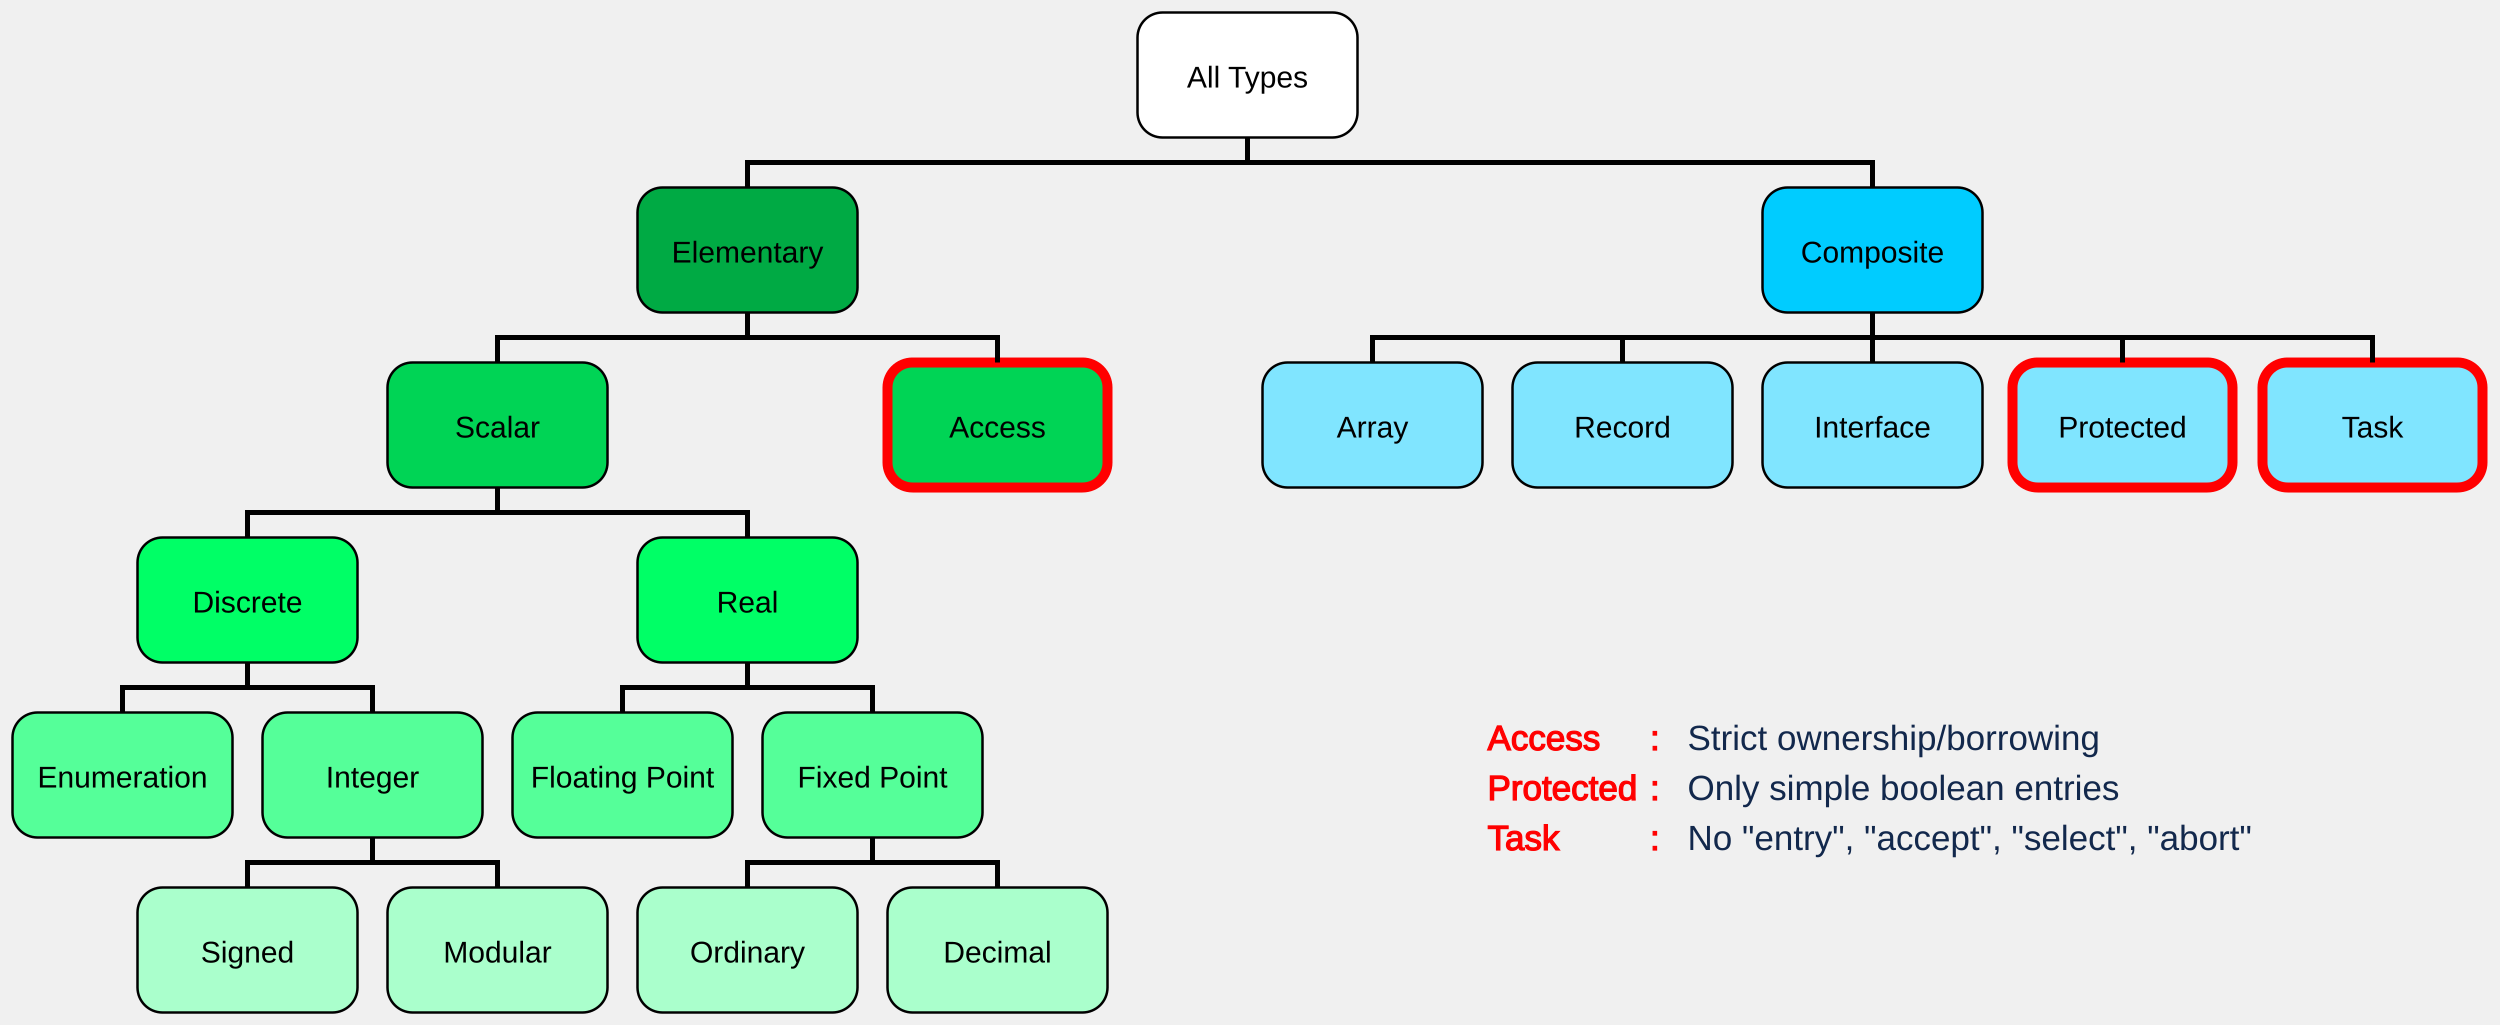
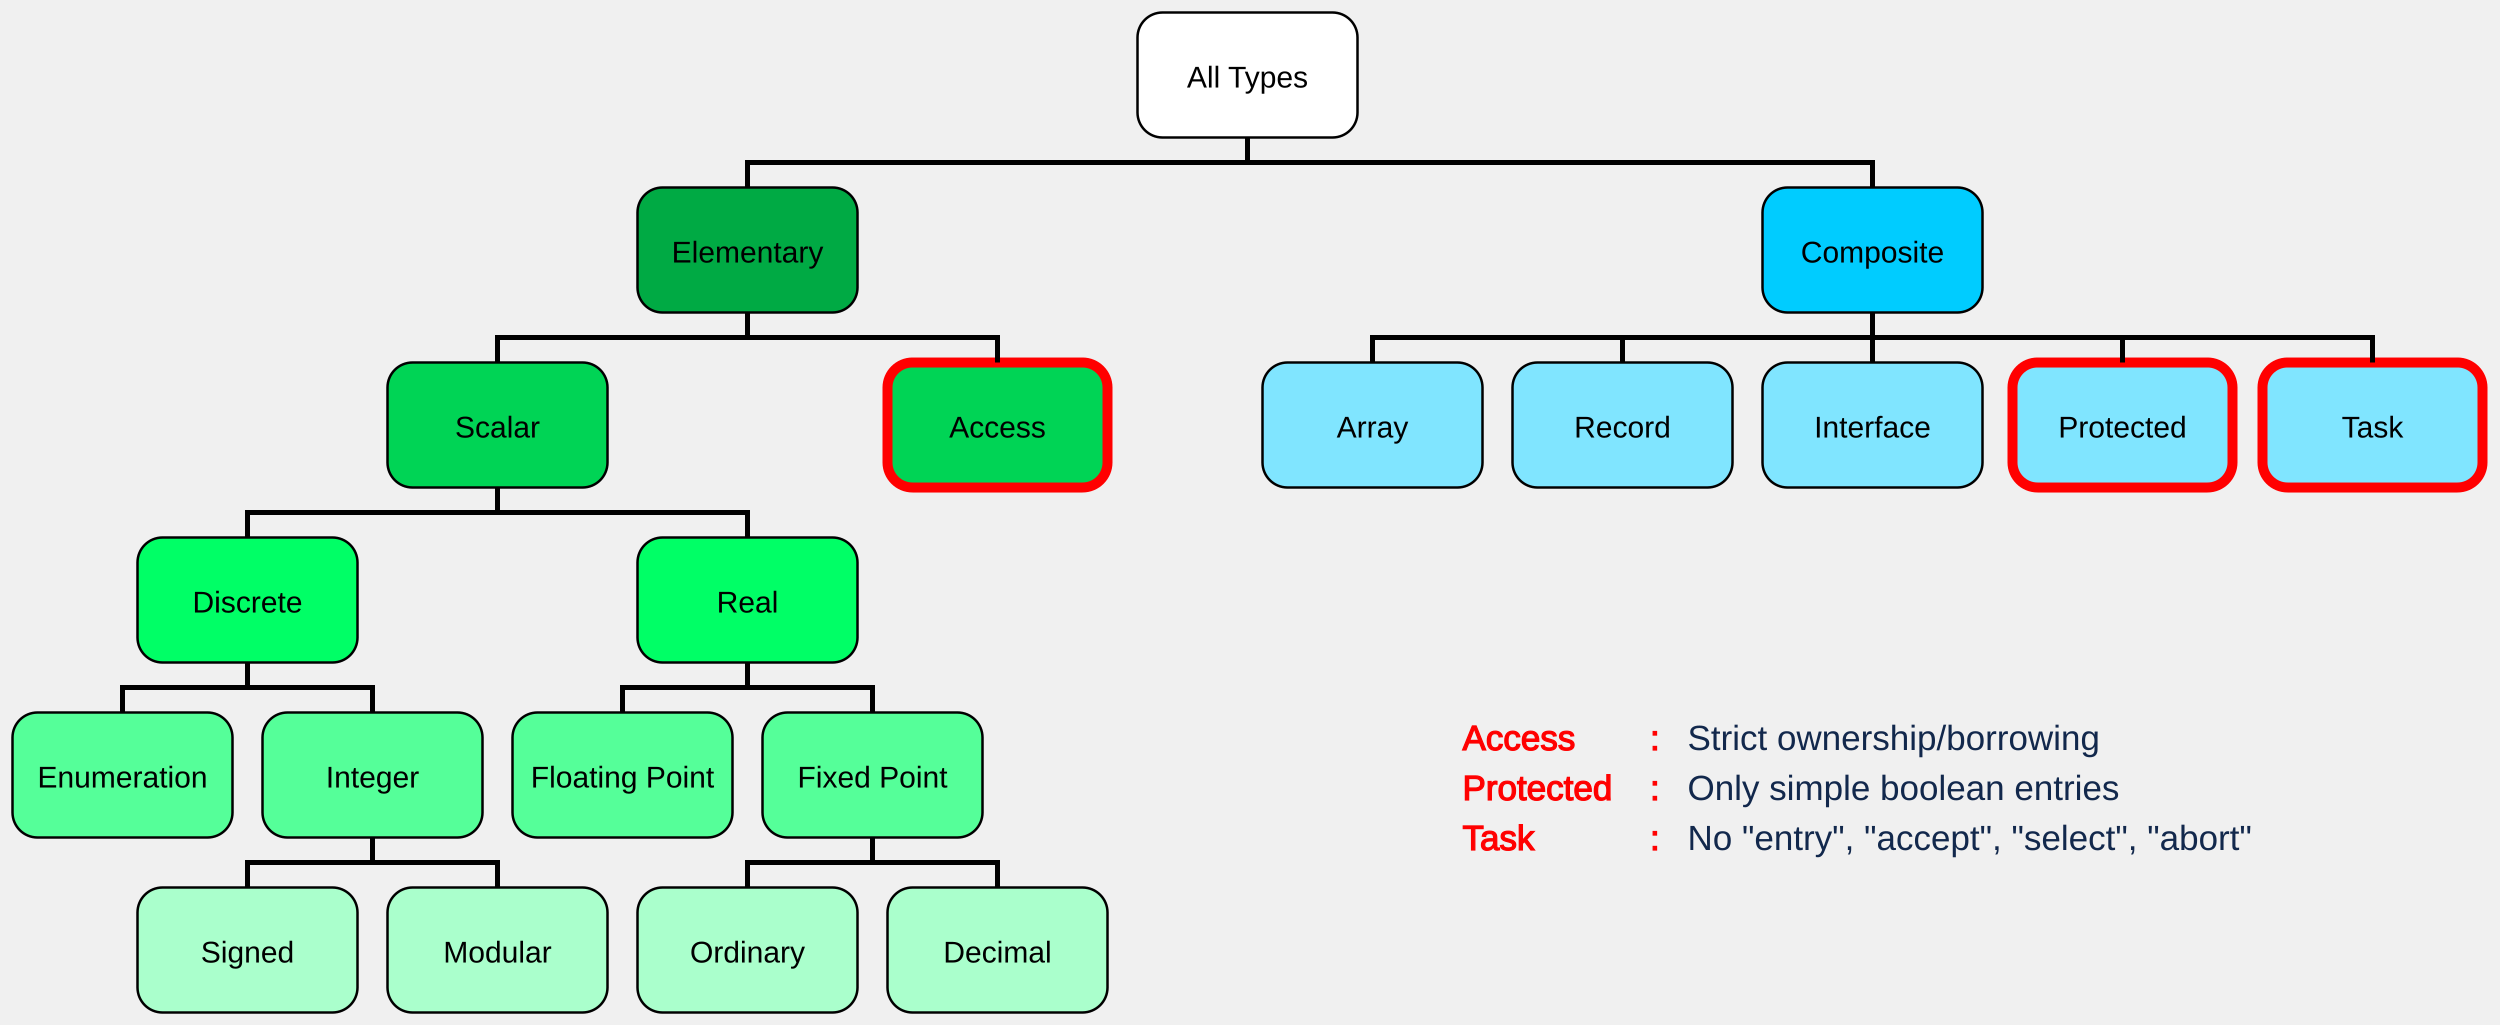
<svg xmlns="http://www.w3.org/2000/svg" baseProfile="full" height="410" version="1.1" width="1000">
  <defs />
  <rect fill="#FFFFFF" height="50" rx="10" ry="10" stroke="black" width="88" x="455" y="5" />
  <line x1="499.0" y1="55" x2="499.0" y2="65" stroke="black" stroke-width="2" />
  <text alignment-baseline="middle" font-family="Arial" font-size="12px" text-anchor="middle" x="499.0" y="35.0">All Types</text>
  <rect fill="#00AA44" height="50" rx="10" ry="10" stroke="black" width="88" x="255" y="75" />
  <line x1="299.0" y1="75" x2="299.0" y2="65" stroke="black" stroke-width="2" />
  <line x1="299.0" y1="125" x2="299.0" y2="135" stroke="black" stroke-width="2" />
  <text alignment-baseline="middle" font-family="Arial" font-size="12px" text-anchor="middle" x="299.0" y="105.0">Elementary</text>
  <rect fill="#00CCFF" height="50" rx="10" ry="10" stroke="black" width="88" x="705" y="75" />
  <line x1="749.0" y1="75" x2="749.0" y2="65" stroke="black" stroke-width="2" />
  <line x1="749.0" y1="125" x2="749.0" y2="135" stroke="black" stroke-width="2" />
  <text alignment-baseline="middle" font-family="Arial" font-size="12px" text-anchor="middle" x="749.0" y="105.0">Composite</text>
  <rect fill="#00D455" height="50" rx="10" ry="10" stroke="black" width="88" x="155" y="145" />
  <line x1="199.0" y1="145" x2="199.0" y2="135" stroke="black" stroke-width="2" />
  <line x1="199.0" y1="195" x2="199.0" y2="205" stroke="black" stroke-width="2" />
  <text alignment-baseline="middle" font-family="Arial" font-size="12px" text-anchor="middle" x="199.0" y="175.0">Scalar</text>
  <rect fill="#00D455" height="50" rx="10" ry="10" stroke="red" stroke-width="4" width="88" x="355" y="145" />
  <line x1="399.0" y1="145" x2="399.0" y2="135" stroke="black" stroke-width="2" />
  <text alignment-baseline="middle" font-family="Arial" font-size="12px" text-anchor="middle" x="399.0" y="175.0">Access</text>
  <rect fill="#80E5FF" height="50" rx="10" ry="10" stroke="black" width="88" x="505" y="145" />
  <line x1="549.0" y1="145" x2="549.0" y2="135" stroke="black" stroke-width="2" />
  <text alignment-baseline="middle" font-family="Arial" font-size="12px" text-anchor="middle" x="549.0" y="175.0">Array</text>
  <rect fill="#80E5FF" height="50" rx="10" ry="10" stroke="black" width="88" x="605" y="145" />
  <line x1="649.0" y1="145" x2="649.0" y2="135" stroke="black" stroke-width="2" />
  <text alignment-baseline="middle" font-family="Arial" font-size="12px" text-anchor="middle" x="649.0" y="175.0">Record</text>
  <rect fill="#80E5FF" height="50" rx="10" ry="10" stroke="black" width="88" x="705" y="145" />
  <line x1="749.0" y1="145" x2="749.0" y2="135" stroke="black" stroke-width="2" />
  <text alignment-baseline="middle" font-family="Arial" font-size="12px" text-anchor="middle" x="749.0" y="175.0">Interface</text>
  <rect fill="#80E5FF" height="50" rx="10" ry="10" stroke="red" stroke-width="4" width="88" x="805" y="145" />
  <line x1="849.0" y1="145" x2="849.0" y2="135" stroke="black" stroke-width="2" />
  <text alignment-baseline="middle" font-family="Arial" font-size="12px" text-anchor="middle" x="849.0" y="175.0">Protected</text>
  <rect fill="#80E5FF" height="50" rx="10" ry="10" stroke="red" stroke-width="4" width="88" x="905" y="145" />
  <line x1="949.0" y1="145" x2="949.0" y2="135" stroke="black" stroke-width="2" />
  <text alignment-baseline="middle" font-family="Arial" font-size="12px" text-anchor="middle" x="949.0" y="175.0">Task</text>
  <rect fill="#00FF66" height="50" rx="10" ry="10" stroke="black" width="88" x="55" y="215" />
  <line x1="99.0" y1="215" x2="99.0" y2="205" stroke="black" stroke-width="2" />
  <line x1="99.0" y1="265" x2="99.0" y2="275" stroke="black" stroke-width="2" />
  <text alignment-baseline="middle" font-family="Arial" font-size="12px" text-anchor="middle" x="99.0" y="245.0">Discrete</text>
  <rect fill="#00FF66" height="50" rx="10" ry="10" stroke="black" width="88" x="255" y="215" />
  <line x1="299.0" y1="215" x2="299.0" y2="205" stroke="black" stroke-width="2" />
  <line x1="299.0" y1="265" x2="299.0" y2="275" stroke="black" stroke-width="2" />
  <text alignment-baseline="middle" font-family="Arial" font-size="12px" text-anchor="middle" x="299.0" y="245.0">Real</text>
  <rect fill="#55FF99" height="50" rx="10" ry="10" stroke="black" width="88" x="5" y="285" />
  <line x1="49.0" y1="285" x2="49.0" y2="275" stroke="black" stroke-width="2" />
  <text alignment-baseline="middle" font-family="Arial" font-size="12px" text-anchor="middle" x="49.0" y="315.0">Enumeration</text>
  <rect fill="#55FF99" height="50" rx="10" ry="10" stroke="black" width="88" x="105" y="285" />
  <line x1="149.0" y1="285" x2="149.0" y2="275" stroke="black" stroke-width="2" />
  <line x1="149.0" y1="335" x2="149.0" y2="345" stroke="black" stroke-width="2" />
  <text alignment-baseline="middle" font-family="Arial" font-size="12px" text-anchor="middle" x="149.0" y="315.0">Integer</text>
  <rect fill="#55FF99" height="50" rx="10" ry="10" stroke="black" width="88" x="205" y="285" />
  <line x1="249.0" y1="285" x2="249.0" y2="275" stroke="black" stroke-width="2" />
  <text alignment-baseline="middle" font-family="Arial" font-size="12px" text-anchor="middle" x="249.0" y="315.0">Floating Point</text>
  <rect fill="#55FF99" height="50" rx="10" ry="10" stroke="black" width="88" x="305" y="285" />
  <line x1="349.0" y1="285" x2="349.0" y2="275" stroke="black" stroke-width="2" />
  <line x1="349.0" y1="335" x2="349.0" y2="345" stroke="black" stroke-width="2" />
  <text alignment-baseline="middle" font-family="Arial" font-size="12px" text-anchor="middle" x="349.0" y="315.0">Fixed Point</text>
  <rect fill="#AAFFCC" height="50" rx="10" ry="10" stroke="black" width="88" x="55" y="355" />
  <line x1="99.0" y1="355" x2="99.0" y2="345" stroke="black" stroke-width="2" />
  <text alignment-baseline="middle" font-family="Arial" font-size="12px" text-anchor="middle" x="99.0" y="385.0">Signed</text>
  <rect fill="#AAFFCC" height="50" rx="10" ry="10" stroke="black" width="88" x="155" y="355" />
  <line x1="199.0" y1="355" x2="199.0" y2="345" stroke="black" stroke-width="2" />
  <text alignment-baseline="middle" font-family="Arial" font-size="12px" text-anchor="middle" x="199.0" y="385.0">Modular</text>
  <rect fill="#AAFFCC" height="50" rx="10" ry="10" stroke="black" width="88" x="255" y="355" />
  <line x1="299.0" y1="355" x2="299.0" y2="345" stroke="black" stroke-width="2" />
  <text alignment-baseline="middle" font-family="Arial" font-size="12px" text-anchor="middle" x="299.0" y="385.0">Ordinary</text>
  <rect fill="#AAFFCC" height="50" rx="10" ry="10" stroke="black" width="88" x="355" y="355" />
  <line x1="399.0" y1="355" x2="399.0" y2="345" stroke="black" stroke-width="2" />
  <text alignment-baseline="middle" font-family="Arial" font-size="12px" text-anchor="middle" x="399.0" y="385.0">Decimal</text>
  <line x1="298.0" y1="65" x2="750.0" y2="65" stroke="black" stroke-width="2" />
  <line x1="198.0" y1="135" x2="400.0" y2="135" stroke="black" stroke-width="2" />
  <line x1="548.0" y1="135" x2="950.0" y2="135" stroke="black" stroke-width="2" />
  <line x1="98.0" y1="205" x2="300.0" y2="205" stroke="black" stroke-width="2" />
  <line x1="48.0" y1="275" x2="150.0" y2="275" stroke="black" stroke-width="2" />
  <line x1="248.0" y1="275" x2="350.0" y2="275" stroke="black" stroke-width="2" />
  <line x1="98.0" y1="345" x2="200.0" y2="345" stroke="black" stroke-width="2" />
  <line x1="298.0" y1="345" x2="400.0" y2="345" stroke="black" stroke-width="2" />
-   <text xml:space="preserve" fill="#ff0000" stroke="#ff0000" stroke-width="0.5" text-align="left" font-size="14px" font-family="arial" font-weight="normal" x="595" y="300">Access</text>
-   <text xml:space="preserve" fill="#ff0000" stroke="#ff0000" stroke-width="0.5" text-align="left" font-size="14px" font-family="arial" font-weight="normal" x="595" y="320">Protected</text>
-   <text xml:space="preserve" fill="#ff0000" stroke="#ff0000" stroke-width="0.5" text-align="left" font-size="14px" font-family="arial" font-weight="normal" x="595" y="340">Task</text>
+   <text xml:space="preserve" fill="#ff0000" stroke="#ff0000" stroke-width="0.5" text-align="left" font-size="14px" font-family="arial" font-weight="normal" x="585" y="300">Access</text>
+   <text xml:space="preserve" fill="#ff0000" stroke="#ff0000" stroke-width="0.5" text-align="left" font-size="14px" font-family="arial" font-weight="normal" x="585" y="320">Protected</text>
+   <text xml:space="preserve" fill="#ff0000" stroke="#ff0000" stroke-width="0.5" text-align="left" font-size="14px" font-family="arial" font-weight="normal" x="585" y="340">Task</text>
  <text xml:space="preserve" fill="#ff0000" stroke="#ff0000" stroke-width="0.5" text-align="left" font-size="14px" font-family="arial" font-weight="normal" x="660" y="300">:</text>
  <text xml:space="preserve" fill="#ff0000" stroke="#ff0000" stroke-width="0.5" text-align="left" font-size="14px" font-family="arial" font-weight="normal" x="660" y="320">:</text>
  <text xml:space="preserve" fill="#ff0000" stroke="#ff0000" stroke-width="0.5" text-align="left" font-size="14px" font-family="arial" font-weight="normal" x="660" y="340">:</text>
  <text xml:space="preserve" fill="#12284c" stroke="none" text-align="left" font-size="14px" font-family="arial" font-weight="normal" x="675" y="300">Strict ownership/borrowing</text>
  <text xml:space="preserve" fill="#12284c" stroke="none" text-align="left" font-size="14px" font-family="arial" font-weight="normal" x="675" y="320">Only simple boolean entries</text>
  <text xml:space="preserve" fill="#12284c" stroke="none" text-align="left" font-size="14px" font-family="arial" font-weight="normal" x="675" y="340">No "entry", "accept", "select", "abort"</text>
</svg>
